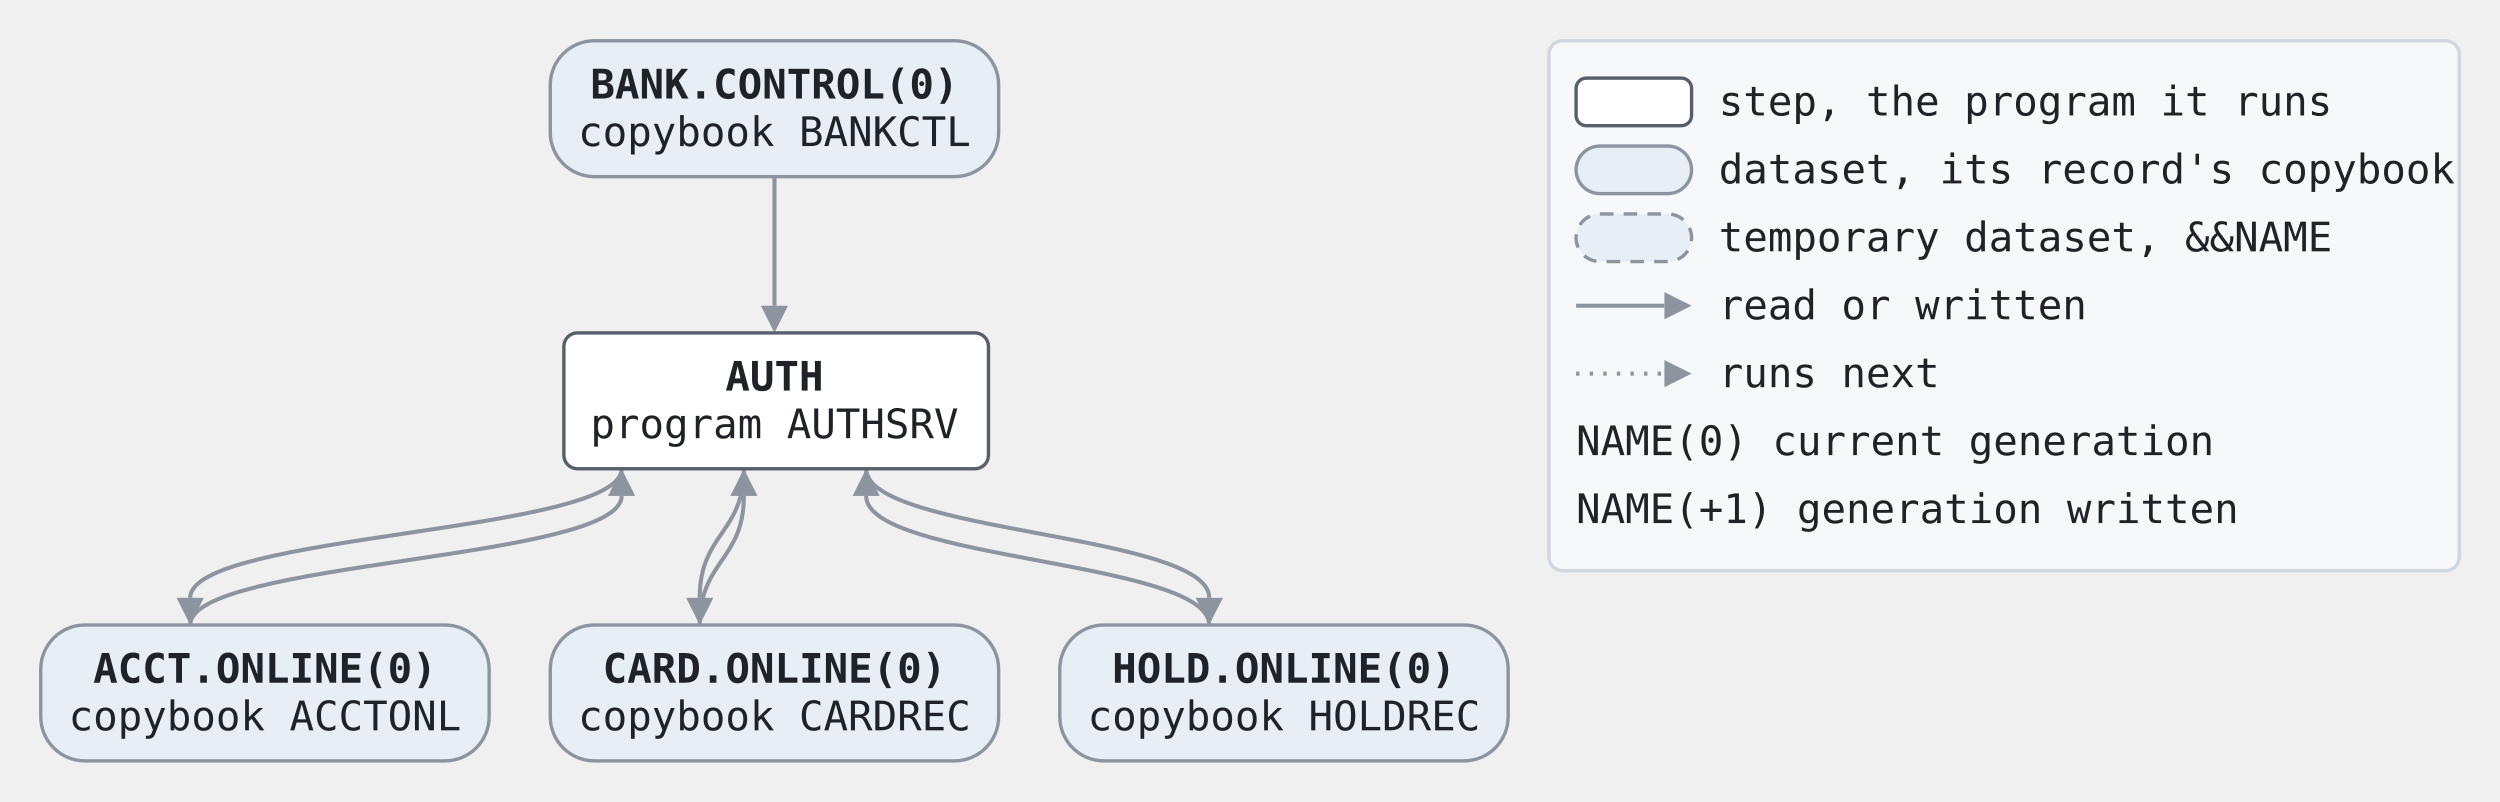
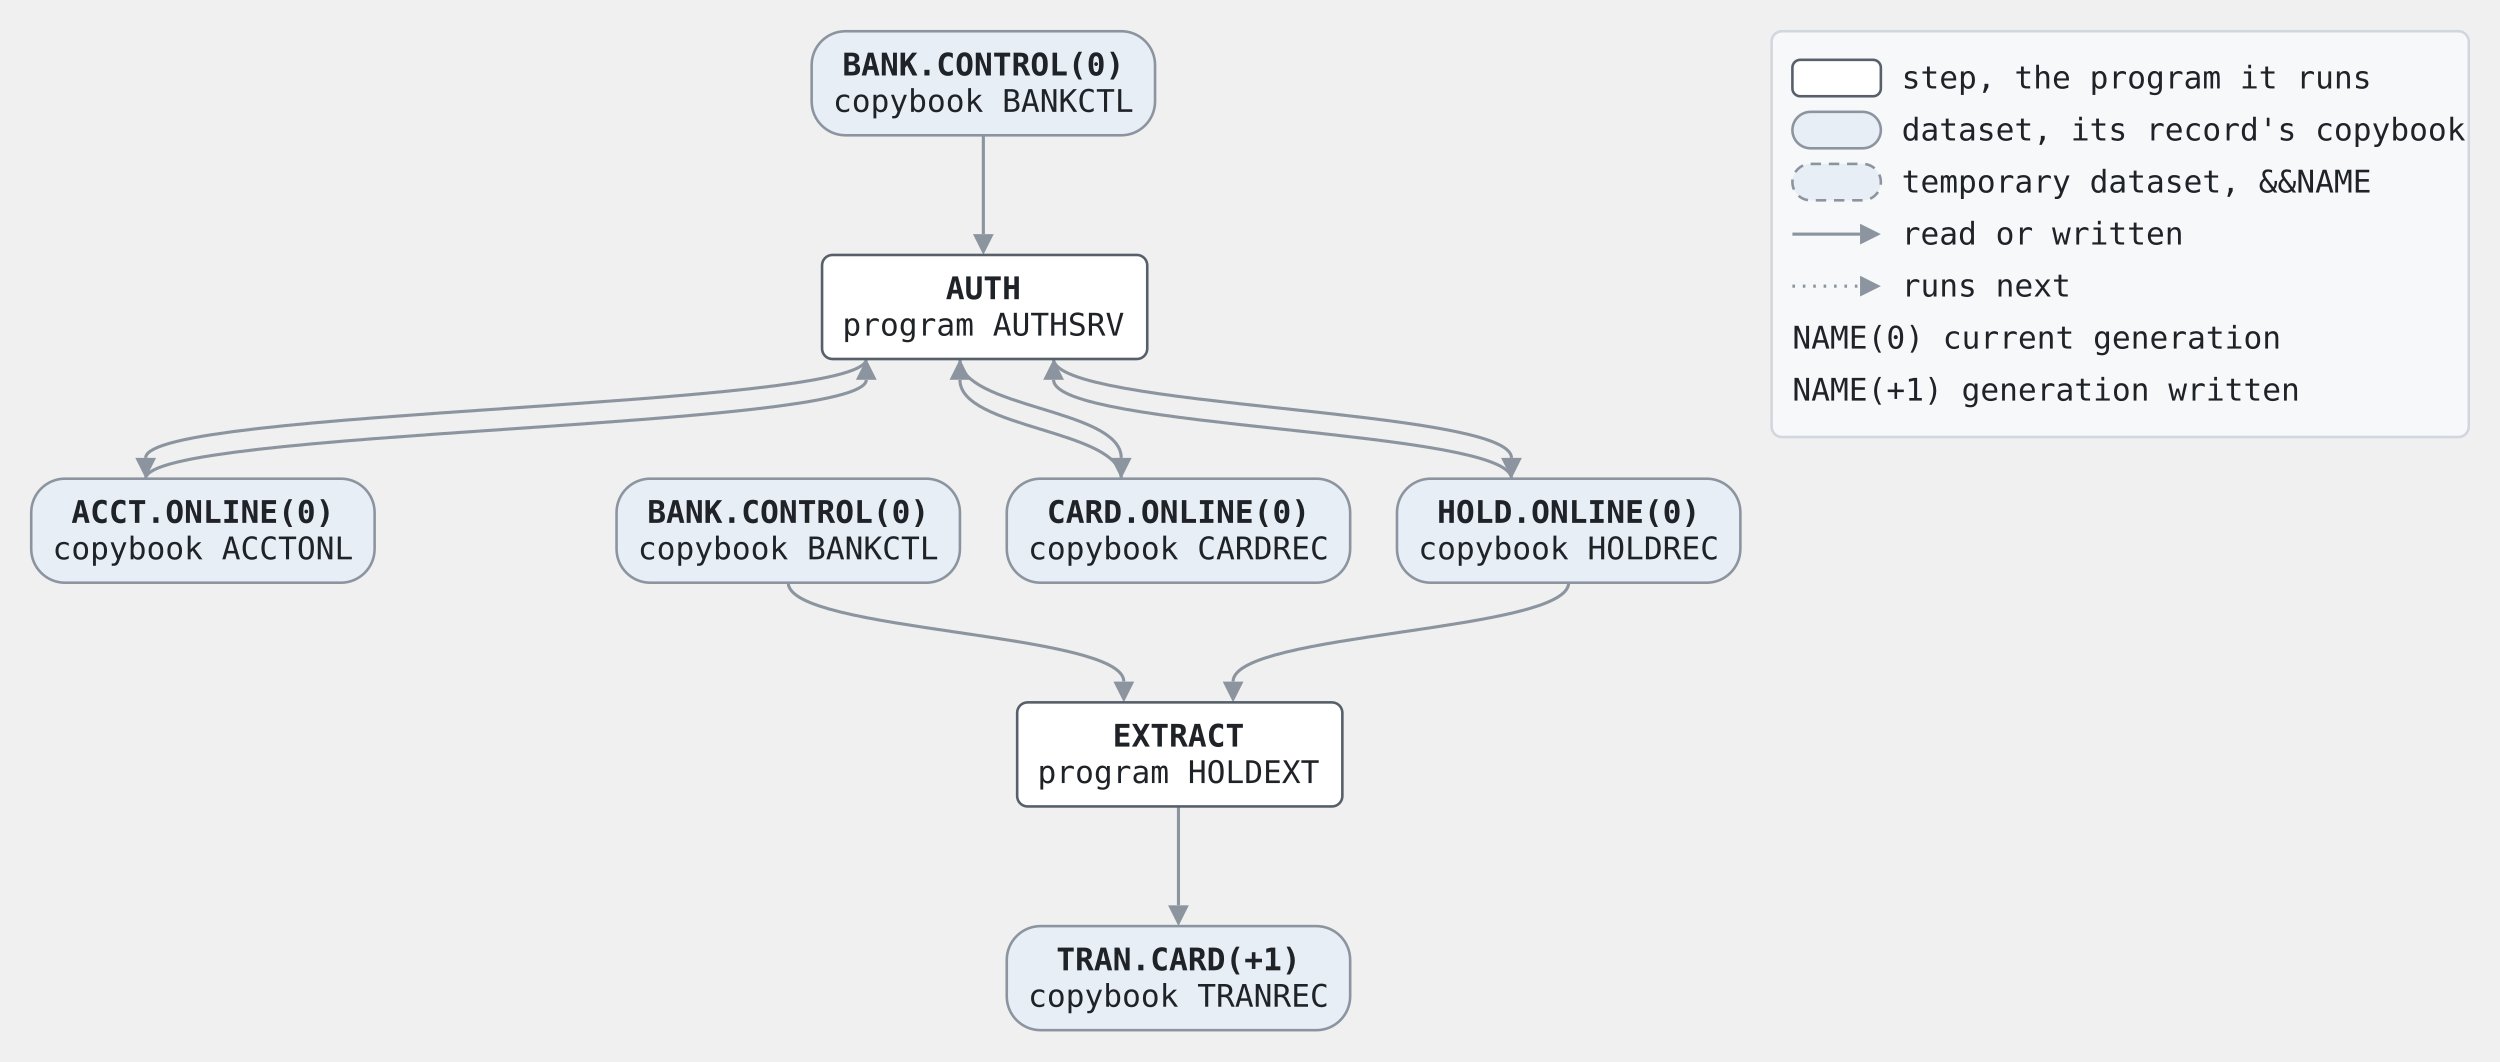
- <svg xmlns="http://www.w3.org/2000/svg" width="736" height="236" viewBox="0 0 736 236" font-family="ui-monospace, SFMono-Regular, Menlo, Consolas, monospace" font-size="12">
+ <svg xmlns="http://www.w3.org/2000/svg" width="961" height="408" viewBox="0 0 961 408" font-family="ui-monospace, SFMono-Regular, Menlo, Consolas, monospace" font-size="12">
  <style>
.box { fill: #ffffff; stroke: #57606a; stroke-width: 1 }
.box.emphasis { stroke-width: 2.5 }
.box.data { fill: #e8eef6; stroke: #8c959f }
.box.dashed { stroke-dasharray: 4 3 }
.label { fill: #1f2328 }
.label.first { font-weight: 600 }
.edge { fill: none; stroke: #8c959f; stroke-width: 1.2 }
.edge.dashed { stroke-dasharray: 4 3 }
.edge.dotted { stroke-dasharray: 1 3 }
.head { fill: #8c959f }
.legend { fill: #f6f8fa; stroke: #d0d7de }
@media (prefers-color-scheme: dark) {
  .box { fill: #161b22; stroke: #8b949e }
  .box.data { fill: #1f2a3a; stroke: #6e7681 }
  .label { fill: #e6edf3 }
  .edge { stroke: #6e7681 }
  .head { fill: #6e7681 }
  .legend { fill: #0d1117; stroke: #30363d }
}
</style>
  <defs>
    <marker id="arrow" viewBox="0 0 8 8" refX="0" refY="4" markerUnits="userSpaceOnUse" markerWidth="8" markerHeight="8" orient="auto-start-reverse">
      <path class="head" d="M0,0 L8,4 L0,8 z" />
    </marker>
  </defs>
-   <path class="edge" d="M228,52 C228,71 228,71 228,90" marker-end="url(#arrow)" />
-   <path class="edge" d="M183,146 C183,165 56,165 56,184" marker-start="url(#arrow)" />
-   <path class="edge" d="M219,146 C219,165 206,165 206,184" marker-start="url(#arrow)" />
-   <path class="edge" d="M255,146 C255,165 356,165 356,184" marker-start="url(#arrow)" />
-   <path class="edge" d="M183,138 C183,157 56,157 56,176" marker-end="url(#arrow)" />
-   <path class="edge" d="M219,138 C219,157 206,157 206,176" marker-end="url(#arrow)" />
-   <path class="edge" d="M255,138 C255,157 356,157 356,176" marker-end="url(#arrow)" />
+   <path class="edge" d="M378,52 C378,71 378,71 378,90" marker-end="url(#arrow)" />
+   <path class="edge" d="M333,146 C333,165 56,165 56,184" marker-start="url(#arrow)" />
+   <path class="edge" d="M369,146 C369,165 431,165 431,184" marker-start="url(#arrow)" />
+   <path class="edge" d="M405,146 C405,165 581,165 581,184" marker-start="url(#arrow)" />
+   <path class="edge" d="M333,138 C333,157 56,157 56,176" marker-end="url(#arrow)" />
+   <path class="edge" d="M369,138 C369,157 431,157 431,176" marker-end="url(#arrow)" />
+   <path class="edge" d="M405,138 C405,157 581,157 581,176" marker-end="url(#arrow)" />
+   <path class="edge" d="M303,224 C303,243 432,243 432,262" marker-end="url(#arrow)" />
+   <path class="edge" d="M603,224 C603,243 474,243 474,262" marker-end="url(#arrow)" />
+   <path class="edge" d="M453,310 C453,329 453,329 453,348" marker-end="url(#arrow)" />
  <a href="../copybooks/BANKCTL.md">
-     <rect class="box data" x="162" y="12" width="132" height="40" rx="13" />
-     <text class="label first" x="228" y="29" text-anchor="middle">BANK.CONTROL(0)</text>
-     <text class="label" x="228" y="43" text-anchor="middle">copybook BANKCTL</text>
+     <rect class="box data" x="312" y="12" width="132" height="40" rx="13" />
+     <text class="label first" x="378" y="29" text-anchor="middle">BANK.CONTROL(0)</text>
+     <text class="label" x="378" y="43" text-anchor="middle">copybook BANKCTL</text>
  </a>
  <a href="../copybooks/ACCTONL.md">
    <rect class="box data" x="12" y="184" width="132" height="40" rx="13" />
    <text class="label first" x="78" y="201" text-anchor="middle">ACCT.ONLINE(0)</text>
    <text class="label" x="78" y="215" text-anchor="middle">copybook ACCTONL</text>
  </a>
  <a href="../copybooks/CARDREC.md">
-     <rect class="box data" x="162" y="184" width="132" height="40" rx="13" />
-     <text class="label first" x="228" y="201" text-anchor="middle">CARD.ONLINE(0)</text>
-     <text class="label" x="228" y="215" text-anchor="middle">copybook CARDREC</text>
+     <rect class="box data" x="387" y="184" width="132" height="40" rx="13" />
+     <text class="label first" x="453" y="201" text-anchor="middle">CARD.ONLINE(0)</text>
+     <text class="label" x="453" y="215" text-anchor="middle">copybook CARDREC</text>
  </a>
  <a href="../copybooks/HOLDREC.md">
-     <rect class="box data" x="312" y="184" width="132" height="40" rx="13" />
-     <text class="label first" x="378" y="201" text-anchor="middle">HOLD.ONLINE(0)</text>
-     <text class="label" x="378" y="215" text-anchor="middle">copybook HOLDREC</text>
+     <rect class="box data" x="537" y="184" width="132" height="40" rx="13" />
+     <text class="label first" x="603" y="201" text-anchor="middle">HOLD.ONLINE(0)</text>
+     <text class="label" x="603" y="215" text-anchor="middle">copybook HOLDREC</text>
  </a>
  <a href="../programs/AUTHSRV.md">
-     <rect class="box" x="166" y="98" width="125" height="40" rx="4" />
-     <text class="label first" x="228" y="115" text-anchor="middle">AUTH</text>
-     <text class="label" x="228" y="129" text-anchor="middle">program AUTHSRV</text>
+     <rect class="box" x="316" y="98" width="125" height="40" rx="4" />
+     <text class="label first" x="378" y="115" text-anchor="middle">AUTH</text>
+     <text class="label" x="378" y="129" text-anchor="middle">program AUTHSRV</text>
+   </a>
+   <a href="../copybooks/BANKCTL.md">
+     <rect class="box data" x="237" y="184" width="132" height="40" rx="13" />
+     <text class="label first" x="303" y="201" text-anchor="middle">BANK.CONTROL(0)</text>
+     <text class="label" x="303" y="215" text-anchor="middle">copybook BANKCTL</text>
+   </a>
+   <a href="../programs/HOLDEXT.md">
+     <rect class="box" x="391" y="270" width="125" height="40" rx="4" />
+     <text class="label first" x="453" y="287" text-anchor="middle">EXTRACT</text>
+     <text class="label" x="453" y="301" text-anchor="middle">program HOLDEXT</text>
+   </a>
+   <a href="../copybooks/TRANREC.md">
+     <rect class="box data" x="387" y="356" width="132" height="40" rx="13" />
+     <text class="label first" x="453" y="373" text-anchor="middle">TRAN.CARD(+1)</text>
+     <text class="label" x="453" y="387" text-anchor="middle">copybook TRANREC</text>
  </a>
  <g class="legend-keys">
-     <rect class="legend" x="456" y="12" width="268" height="156" rx="4" />
-     <rect class="box" x="464" y="23" width="34" height="14" rx="3" />
-     <text class="label" x="506" y="34">step, the program it runs</text>
-     <rect class="box data" x="464" y="43" width="34" height="14" rx="7" />
-     <text class="label" x="506" y="54">dataset, its record's copybook</text>
-     <rect class="box data dashed" x="464" y="63" width="34" height="14" rx="7" />
-     <text class="label" x="506" y="74">temporary dataset, &amp;&amp;NAME</text>
-     <path class="edge" d="M464,90 L490,90" marker-end="url(#arrow)" />
-     <text class="label" x="506" y="94">read or written</text>
-     <path class="edge dotted" d="M464,110 L490,110" marker-end="url(#arrow)" />
-     <text class="label" x="506" y="114">runs next</text>
-     <text class="label" x="464" y="134">NAME(0)  current generation</text>
-     <text class="label" x="464" y="154">NAME(+1) generation written</text>
+     <rect class="legend" x="681" y="12" width="268" height="156" rx="4" />
+     <rect class="box" x="689" y="23" width="34" height="14" rx="3" />
+     <text class="label" x="731" y="34">step, the program it runs</text>
+     <rect class="box data" x="689" y="43" width="34" height="14" rx="7" />
+     <text class="label" x="731" y="54">dataset, its record's copybook</text>
+     <rect class="box data dashed" x="689" y="63" width="34" height="14" rx="7" />
+     <text class="label" x="731" y="74">temporary dataset, &amp;&amp;NAME</text>
+     <path class="edge" d="M689,90 L715,90" marker-end="url(#arrow)" />
+     <text class="label" x="731" y="94">read or written</text>
+     <path class="edge dotted" d="M689,110 L715,110" marker-end="url(#arrow)" />
+     <text class="label" x="731" y="114">runs next</text>
+     <text class="label" x="689" y="134">NAME(0)  current generation</text>
+     <text class="label" x="689" y="154">NAME(+1) generation written</text>
  </g>
</svg>
